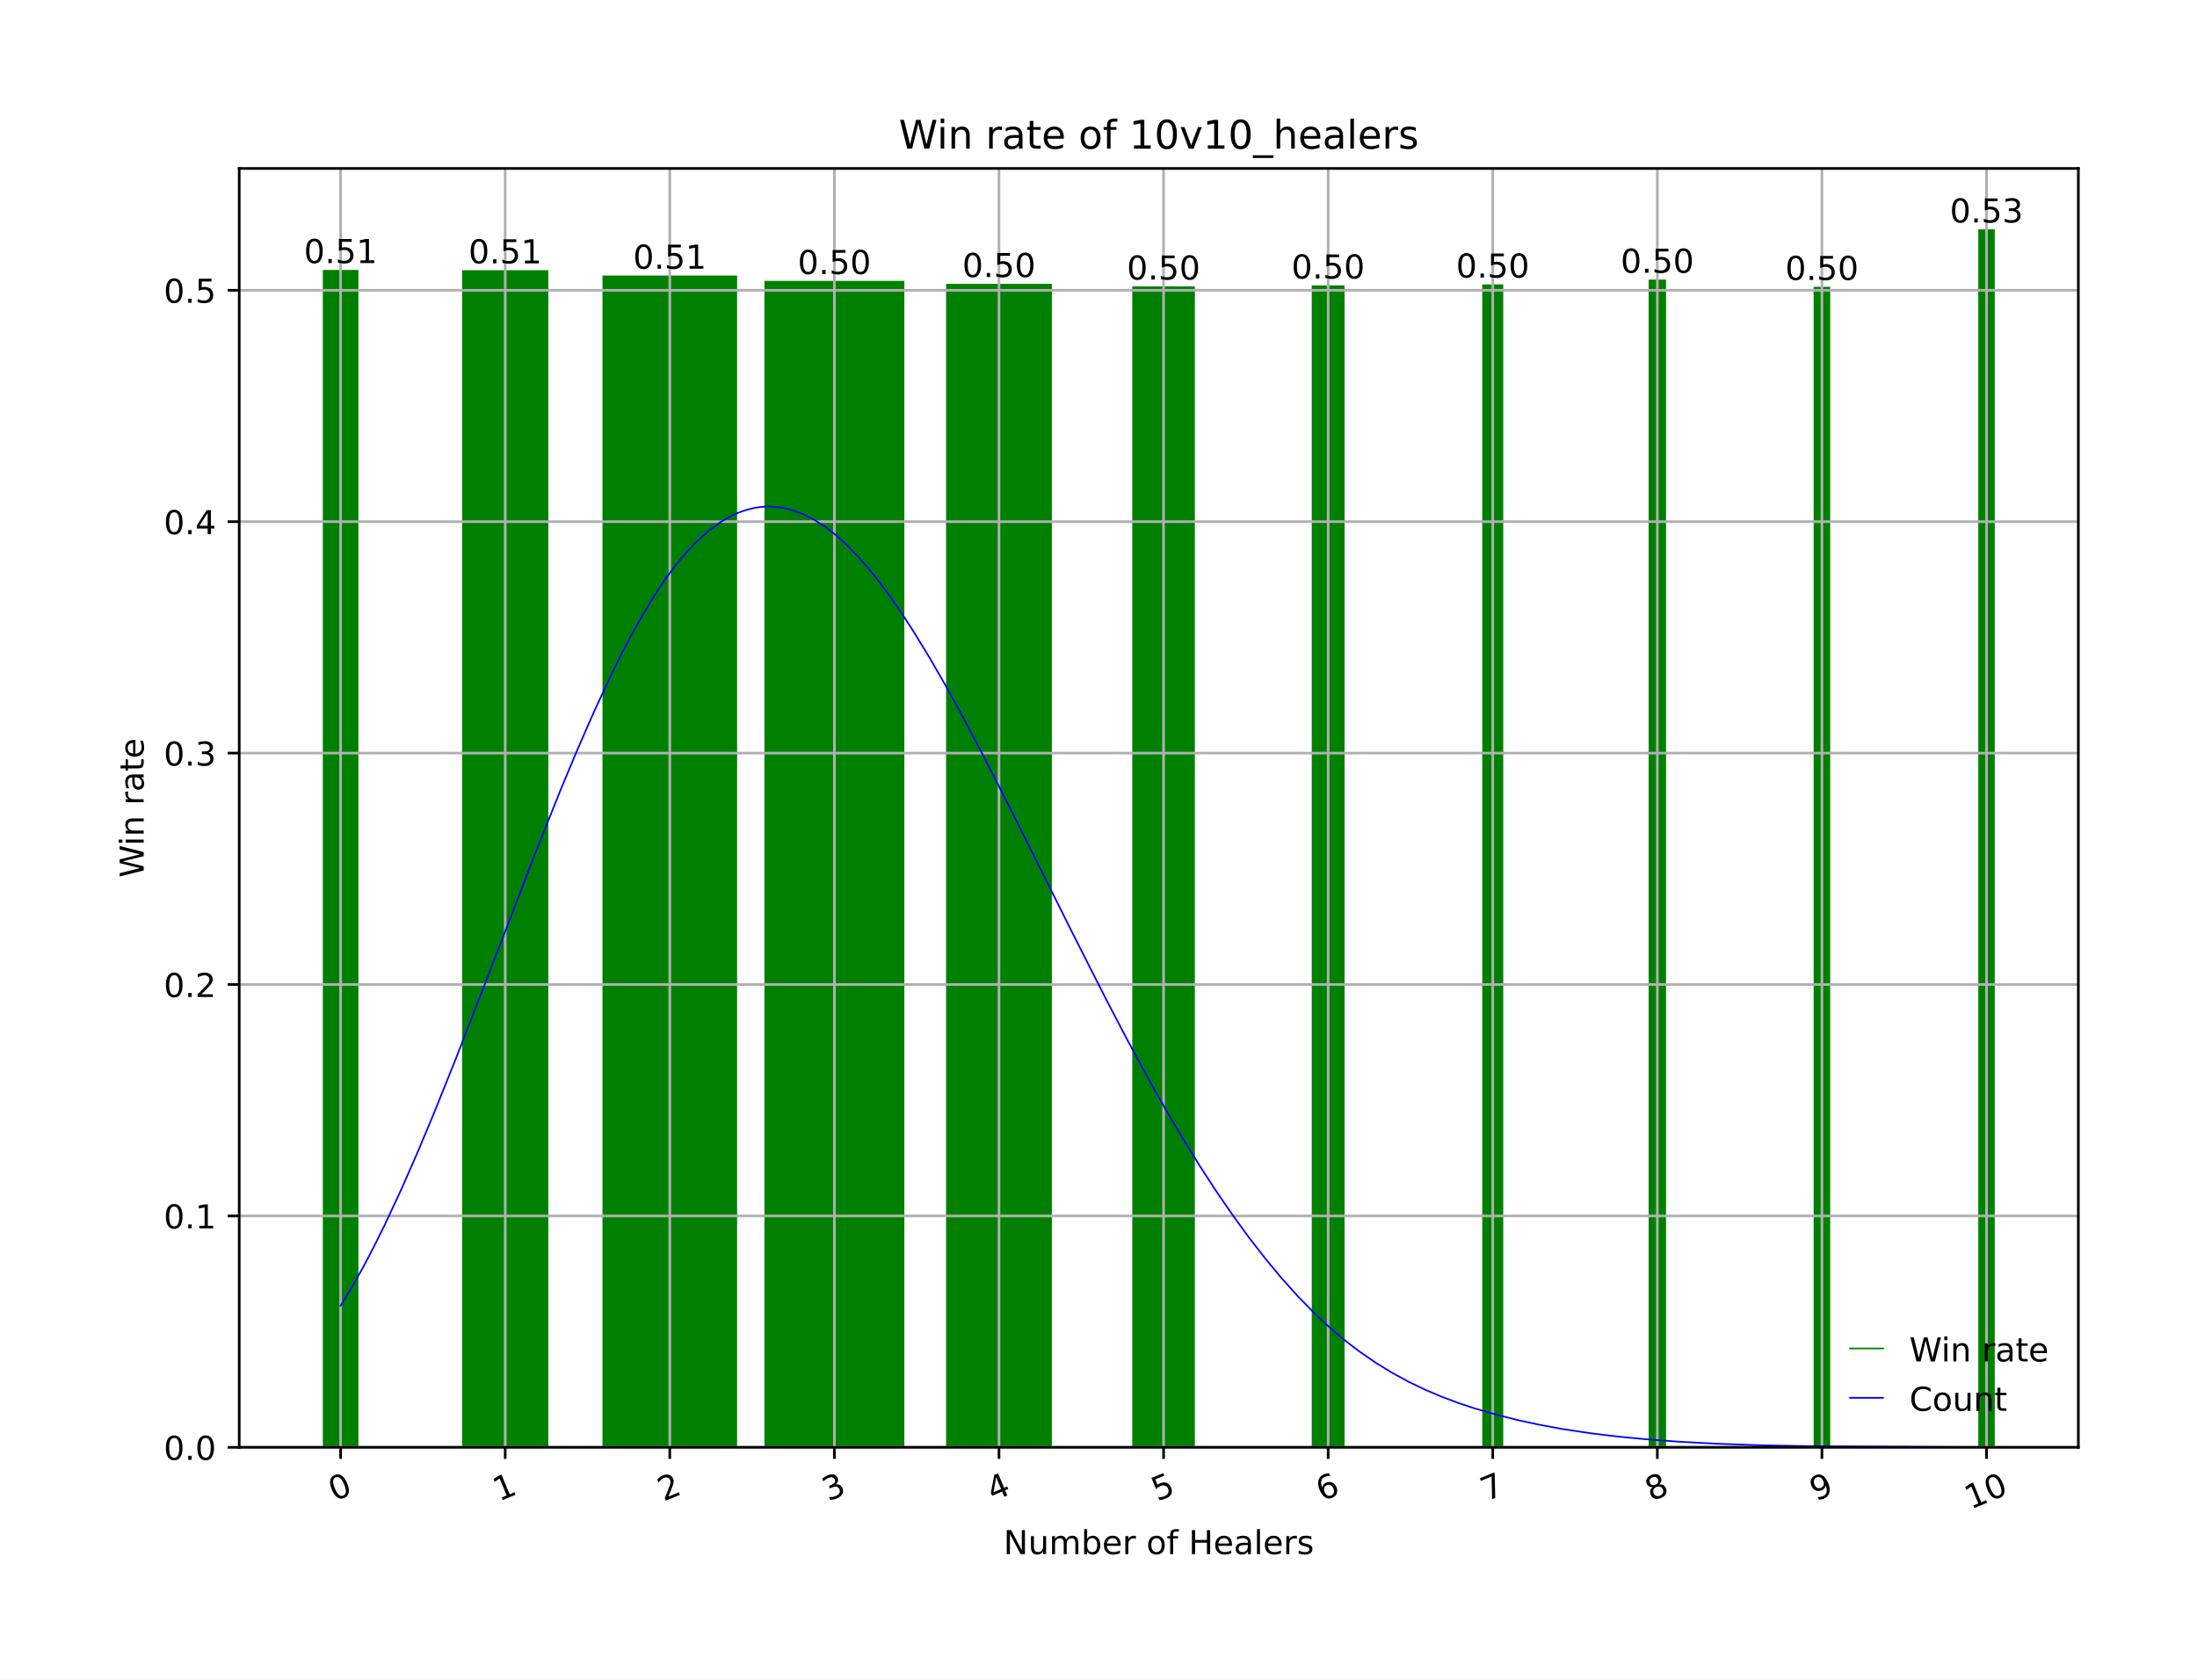
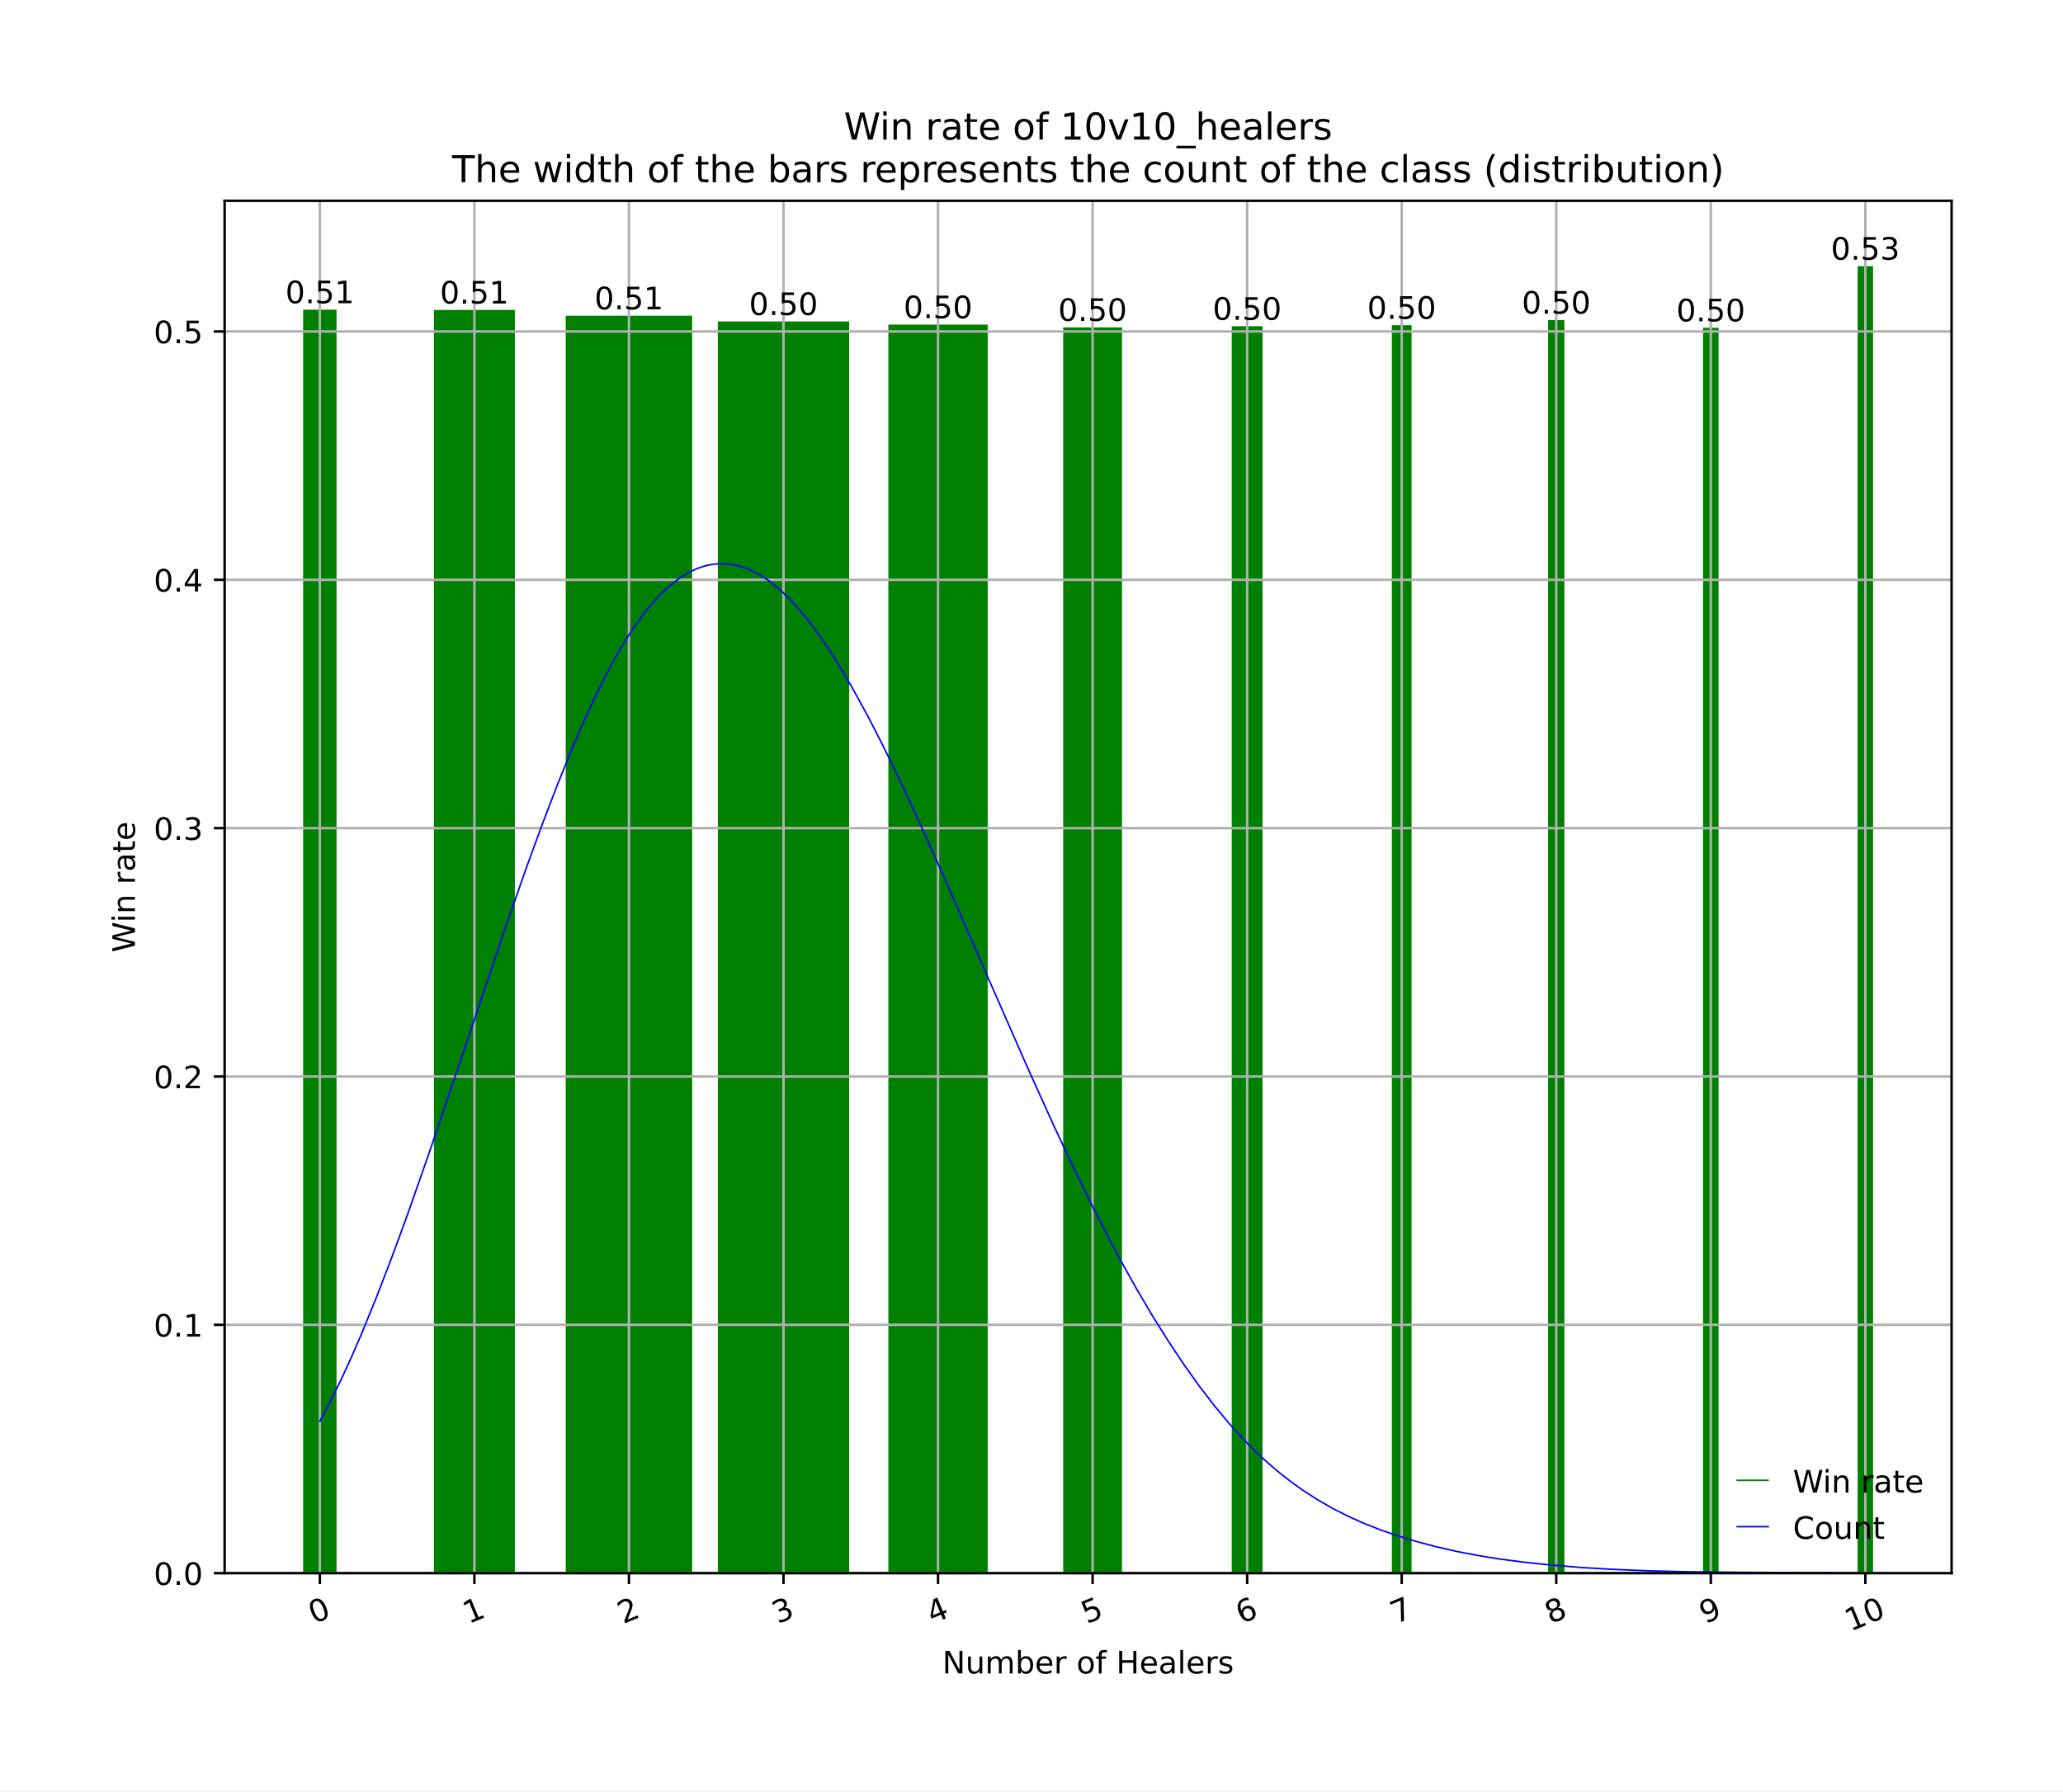
- <svg xmlns="http://www.w3.org/2000/svg" xmlns:xlink="http://www.w3.org/1999/xlink" width="666.581pt" height="509.687pt" viewBox="0 0 666.581 509.687" version="1.1">
+ <svg xmlns="http://www.w3.org/2000/svg" xmlns:xlink="http://www.w3.org/1999/xlink" width="666.581pt" height="578.898pt" viewBox="0 0 666.581 578.898" version="1.1">
  <defs>
    <style type="text/css">*{stroke-linejoin: round; stroke-linecap: butt}</style>
  </defs>
  <g id="figure_1">
    <g id="patch_1">
-       <path d="M 0 509.687  L 666.581 509.687  L 666.581 0  L 0 0  z " style="fill: #ffffff" />
+       <path d="M 0 578.898  L 666.581 578.898  L 666.581 0  L 0 0  z " style="fill: #ffffff" />
    </g>
    <g id="axes_1">
      <g id="patch_2">
-         <path d="M 72.581 439.198  L 630.581 439.198  L 630.581 51.118  L 72.581 51.118  z " style="fill: #ffffff" />
+         <path d="M 72.581 508.409  L 630.581 508.409  L 630.581 64.889  L 72.581 64.889  z " style="fill: #ffffff" />
      </g>
      <g id="patch_3">
-         <path d="M 97.945 439.198  L 108.743 439.198  L 108.743 81.908  L 97.945 81.908  z " clip-path="url(#p548b469146)" style="fill: #008000" />
+         <path d="M 97.945 508.409  L 108.743 508.409  L 108.743 100.078  L 97.945 100.078  z " clip-path="url(#p774990e843)" style="fill: #008000" />
      </g>
      <g id="patch_4">
-         <path d="M 140.2 439.198  L 166.363 439.198  L 166.363 81.99  L 140.2 81.99  z " clip-path="url(#p548b469146)" style="fill: #008000" />
+         <path d="M 140.2 508.409  L 166.363 508.409  L 166.363 100.172  L 140.2 100.172  z " clip-path="url(#p774990e843)" style="fill: #008000" />
      </g>
      <g id="patch_5">
-         <path d="M 182.797 439.198  L 223.642 439.198  L 223.642 83.621  L 182.797 83.621  z " clip-path="url(#p548b469146)" style="fill: #008000" />
+         <path d="M 182.797 508.409  L 223.642 508.409  L 223.642 102.036  L 182.797 102.036  z " clip-path="url(#p774990e843)" style="fill: #008000" />
      </g>
      <g id="patch_6">
-         <path d="M 231.934 439.198  L 274.381 439.198  L 274.381 85.236  L 231.934 85.236  z " clip-path="url(#p548b469146)" style="fill: #008000" />
+         <path d="M 231.934 508.409  L 274.381 508.409  L 274.381 103.881  L 231.934 103.881  z " clip-path="url(#p774990e843)" style="fill: #008000" />
      </g>
      <g id="patch_7">
-         <path d="M 287.044 439.198  L 319.145 439.198  L 319.145 86.144  L 287.044 86.144  z " clip-path="url(#p548b469146)" style="fill: #008000" />
+         <path d="M 287.044 508.409  L 319.145 508.409  L 319.145 104.918  L 287.044 104.918  z " clip-path="url(#p774990e843)" style="fill: #008000" />
      </g>
      <g id="patch_8">
-         <path d="M 343.535 439.198  L 362.53 439.198  L 362.53 86.911  L 343.535 86.911  z " clip-path="url(#p548b469146)" style="fill: #008000" />
+         <path d="M 343.535 508.409  L 362.53 508.409  L 362.53 105.796  L 343.535 105.796  z " clip-path="url(#p774990e843)" style="fill: #008000" />
      </g>
      <g id="patch_9">
-         <path d="M 397.99 439.198  L 407.951 439.198  L 407.951 86.594  L 397.99 86.594  z " clip-path="url(#p548b469146)" style="fill: #008000" />
+         <path d="M 397.99 508.409  L 407.951 508.409  L 407.951 105.433  L 397.99 105.433  z " clip-path="url(#p774990e843)" style="fill: #008000" />
      </g>
      <g id="patch_10">
-         <path d="M 449.723 439.198  L 456.092 439.198  L 456.092 86.305  L 449.723 86.305  z " clip-path="url(#p548b469146)" style="fill: #008000" />
+         <path d="M 449.723 508.409  L 456.092 508.409  L 456.092 105.103  L 449.723 105.103  z " clip-path="url(#p774990e843)" style="fill: #008000" />
      </g>
      <g id="patch_11">
-         <path d="M 500.204 439.198  L 505.487 439.198  L 505.487 84.847  L 500.204 84.847  z " clip-path="url(#p548b469146)" style="fill: #008000" />
+         <path d="M 500.204 508.409  L 505.487 508.409  L 505.487 103.437  L 500.204 103.437  z " clip-path="url(#p774990e843)" style="fill: #008000" />
      </g>
      <g id="patch_12">
-         <path d="M 550.267 439.198  L 555.299 439.198  L 555.299 87.03  L 550.267 87.03  z " clip-path="url(#p548b469146)" style="fill: #008000" />
+         <path d="M 550.267 508.409  L 555.299 508.409  L 555.299 105.931  L 550.267 105.931  z " clip-path="url(#p774990e843)" style="fill: #008000" />
      </g>
      <g id="patch_13">
-         <path d="M 600.224 439.198  L 605.218 439.198  L 605.218 69.598  L 600.224 69.598  z " clip-path="url(#p548b469146)" style="fill: #008000" />
+         <path d="M 600.224 508.409  L 605.218 508.409  L 605.218 86.009  L 600.224 86.009  z " clip-path="url(#p774990e843)" style="fill: #008000" />
      </g>
      <g id="matplotlib.axis_1">
        <g id="xtick_1">
          <g id="line2d_1">
-             <path d="M 103.344 439.198  L 103.344 51.118  " clip-path="url(#p548b469146)" style="fill: none; stroke: #b0b0b0; stroke-width: 0.8; stroke-linecap: square" />
+             <path d="M 103.344 508.409  L 103.344 64.889  " clip-path="url(#p774990e843)" style="fill: none; stroke: #b0b0b0; stroke-width: 0.8; stroke-linecap: square" />
          </g>
          <g id="line2d_2">
            <defs>
-               <path id="mf26ed540ab" d="M 0 0  L 0 3.5  " style="stroke: #000000; stroke-width: 0.8" />
+               <path id="mef9e636952" d="M 0 0  L 0 3.5  " style="stroke: #000000; stroke-width: 0.8" />
            </defs>
            <g>
-               <use xlink:href="#mf26ed540ab" x="103.344" y="439.198" style="stroke: #000000; stroke-width: 0.8" />
+               <use xlink:href="#mef9e636952" x="103.344" y="508.409" style="stroke: #000000; stroke-width: 0.8" />
            </g>
          </g>
          <g id="text_1">
-             <text style="font: 10px 'DejaVu Sans', 'Bitstream Vera Sans', 'Computer Modern Sans Serif', 'Lucida Grande', 'Verdana', 'Geneva', 'Lucid', 'Arial', 'Helvetica', 'Avant Garde', sans-serif" transform="translate(101.461 455.653) rotate(-22.5)">0</text>
+             <text style="font: 10px 'DejaVu Sans', 'Bitstream Vera Sans', 'Computer Modern Sans Serif', 'Lucida Grande', 'Verdana', 'Geneva', 'Lucid', 'Arial', 'Helvetica', 'Avant Garde', sans-serif" transform="translate(101.461 524.8641) rotate(-22.5)">0</text>
          </g>
        </g>
        <g id="xtick_2">
          <g id="line2d_3">
-             <path d="M 153.282 439.198  L 153.282 51.118  " clip-path="url(#p548b469146)" style="fill: none; stroke: #b0b0b0; stroke-width: 0.8; stroke-linecap: square" />
+             <path d="M 153.282 508.409  L 153.282 64.889  " clip-path="url(#p774990e843)" style="fill: none; stroke: #b0b0b0; stroke-width: 0.8; stroke-linecap: square" />
          </g>
          <g id="line2d_4">
            <g>
-               <use xlink:href="#mf26ed540ab" x="153.282" y="439.198" style="stroke: #000000; stroke-width: 0.8" />
+               <use xlink:href="#mef9e636952" x="153.282" y="508.409" style="stroke: #000000; stroke-width: 0.8" />
            </g>
          </g>
          <g id="text_2">
-             <text style="font: 10px 'DejaVu Sans', 'Bitstream Vera Sans', 'Computer Modern Sans Serif', 'Lucida Grande', 'Verdana', 'Geneva', 'Lucid', 'Arial', 'Helvetica', 'Avant Garde', sans-serif" transform="translate(151.3987 455.653) rotate(-22.5)">1</text>
+             <text style="font: 10px 'DejaVu Sans', 'Bitstream Vera Sans', 'Computer Modern Sans Serif', 'Lucida Grande', 'Verdana', 'Geneva', 'Lucid', 'Arial', 'Helvetica', 'Avant Garde', sans-serif" transform="translate(151.3987 524.8641) rotate(-22.5)">1</text>
          </g>
        </g>
        <g id="xtick_3">
          <g id="line2d_5">
-             <path d="M 203.219 439.198  L 203.219 51.118  " clip-path="url(#p548b469146)" style="fill: none; stroke: #b0b0b0; stroke-width: 0.8; stroke-linecap: square" />
+             <path d="M 203.219 508.409  L 203.219 64.889  " clip-path="url(#p774990e843)" style="fill: none; stroke: #b0b0b0; stroke-width: 0.8; stroke-linecap: square" />
          </g>
          <g id="line2d_6">
            <g>
-               <use xlink:href="#mf26ed540ab" x="203.219" y="439.198" style="stroke: #000000; stroke-width: 0.8" />
+               <use xlink:href="#mef9e636952" x="203.219" y="508.409" style="stroke: #000000; stroke-width: 0.8" />
            </g>
          </g>
          <g id="text_3">
-             <text style="font: 10px 'DejaVu Sans', 'Bitstream Vera Sans', 'Computer Modern Sans Serif', 'Lucida Grande', 'Verdana', 'Geneva', 'Lucid', 'Arial', 'Helvetica', 'Avant Garde', sans-serif" transform="translate(201.3363 455.653) rotate(-22.5)">2</text>
+             <text style="font: 10px 'DejaVu Sans', 'Bitstream Vera Sans', 'Computer Modern Sans Serif', 'Lucida Grande', 'Verdana', 'Geneva', 'Lucid', 'Arial', 'Helvetica', 'Avant Garde', sans-serif" transform="translate(201.3363 524.8641) rotate(-22.5)">2</text>
          </g>
        </g>
        <g id="xtick_4">
          <g id="line2d_7">
-             <path d="M 253.157 439.198  L 253.157 51.118  " clip-path="url(#p548b469146)" style="fill: none; stroke: #b0b0b0; stroke-width: 0.8; stroke-linecap: square" />
+             <path d="M 253.157 508.409  L 253.157 64.889  " clip-path="url(#p774990e843)" style="fill: none; stroke: #b0b0b0; stroke-width: 0.8; stroke-linecap: square" />
          </g>
          <g id="line2d_8">
            <g>
-               <use xlink:href="#mf26ed540ab" x="253.157" y="439.198" style="stroke: #000000; stroke-width: 0.8" />
+               <use xlink:href="#mef9e636952" x="253.157" y="508.409" style="stroke: #000000; stroke-width: 0.8" />
            </g>
          </g>
          <g id="text_4">
-             <text style="font: 10px 'DejaVu Sans', 'Bitstream Vera Sans', 'Computer Modern Sans Serif', 'Lucida Grande', 'Verdana', 'Geneva', 'Lucid', 'Arial', 'Helvetica', 'Avant Garde', sans-serif" transform="translate(251.274 455.653) rotate(-22.5)">3</text>
+             <text style="font: 10px 'DejaVu Sans', 'Bitstream Vera Sans', 'Computer Modern Sans Serif', 'Lucida Grande', 'Verdana', 'Geneva', 'Lucid', 'Arial', 'Helvetica', 'Avant Garde', sans-serif" transform="translate(251.274 524.8641) rotate(-22.5)">3</text>
          </g>
        </g>
        <g id="xtick_5">
          <g id="line2d_9">
-             <path d="M 303.095 439.198  L 303.095 51.118  " clip-path="url(#p548b469146)" style="fill: none; stroke: #b0b0b0; stroke-width: 0.8; stroke-linecap: square" />
+             <path d="M 303.095 508.409  L 303.095 64.889  " clip-path="url(#p774990e843)" style="fill: none; stroke: #b0b0b0; stroke-width: 0.8; stroke-linecap: square" />
          </g>
          <g id="line2d_10">
            <g>
-               <use xlink:href="#mf26ed540ab" x="303.095" y="439.198" style="stroke: #000000; stroke-width: 0.8" />
+               <use xlink:href="#mef9e636952" x="303.095" y="508.409" style="stroke: #000000; stroke-width: 0.8" />
            </g>
          </g>
          <g id="text_5">
-             <text style="font: 10px 'DejaVu Sans', 'Bitstream Vera Sans', 'Computer Modern Sans Serif', 'Lucida Grande', 'Verdana', 'Geneva', 'Lucid', 'Arial', 'Helvetica', 'Avant Garde', sans-serif" transform="translate(301.2116 455.653) rotate(-22.5)">4</text>
+             <text style="font: 10px 'DejaVu Sans', 'Bitstream Vera Sans', 'Computer Modern Sans Serif', 'Lucida Grande', 'Verdana', 'Geneva', 'Lucid', 'Arial', 'Helvetica', 'Avant Garde', sans-serif" transform="translate(301.2116 524.8641) rotate(-22.5)">4</text>
          </g>
        </g>
        <g id="xtick_6">
          <g id="line2d_11">
-             <path d="M 353.032 439.198  L 353.032 51.118  " clip-path="url(#p548b469146)" style="fill: none; stroke: #b0b0b0; stroke-width: 0.8; stroke-linecap: square" />
+             <path d="M 353.032 508.409  L 353.032 64.889  " clip-path="url(#p774990e843)" style="fill: none; stroke: #b0b0b0; stroke-width: 0.8; stroke-linecap: square" />
          </g>
          <g id="line2d_12">
            <g>
-               <use xlink:href="#mf26ed540ab" x="353.032" y="439.198" style="stroke: #000000; stroke-width: 0.8" />
+               <use xlink:href="#mef9e636952" x="353.032" y="508.409" style="stroke: #000000; stroke-width: 0.8" />
            </g>
          </g>
          <g id="text_6">
-             <text style="font: 10px 'DejaVu Sans', 'Bitstream Vera Sans', 'Computer Modern Sans Serif', 'Lucida Grande', 'Verdana', 'Geneva', 'Lucid', 'Arial', 'Helvetica', 'Avant Garde', sans-serif" transform="translate(351.1493 455.653) rotate(-22.5)">5</text>
+             <text style="font: 10px 'DejaVu Sans', 'Bitstream Vera Sans', 'Computer Modern Sans Serif', 'Lucida Grande', 'Verdana', 'Geneva', 'Lucid', 'Arial', 'Helvetica', 'Avant Garde', sans-serif" transform="translate(351.1493 524.8641) rotate(-22.5)">5</text>
          </g>
        </g>
        <g id="xtick_7">
          <g id="line2d_13">
-             <path d="M 402.97 439.198  L 402.97 51.118  " clip-path="url(#p548b469146)" style="fill: none; stroke: #b0b0b0; stroke-width: 0.8; stroke-linecap: square" />
+             <path d="M 402.97 508.409  L 402.97 64.889  " clip-path="url(#p774990e843)" style="fill: none; stroke: #b0b0b0; stroke-width: 0.8; stroke-linecap: square" />
          </g>
          <g id="line2d_14">
            <g>
-               <use xlink:href="#mf26ed540ab" x="402.97" y="439.198" style="stroke: #000000; stroke-width: 0.8" />
+               <use xlink:href="#mef9e636952" x="402.97" y="508.409" style="stroke: #000000; stroke-width: 0.8" />
            </g>
          </g>
          <g id="text_7">
-             <text style="font: 10px 'DejaVu Sans', 'Bitstream Vera Sans', 'Computer Modern Sans Serif', 'Lucida Grande', 'Verdana', 'Geneva', 'Lucid', 'Arial', 'Helvetica', 'Avant Garde', sans-serif" transform="translate(401.087 455.653) rotate(-22.5)">6</text>
+             <text style="font: 10px 'DejaVu Sans', 'Bitstream Vera Sans', 'Computer Modern Sans Serif', 'Lucida Grande', 'Verdana', 'Geneva', 'Lucid', 'Arial', 'Helvetica', 'Avant Garde', sans-serif" transform="translate(401.087 524.8641) rotate(-22.5)">6</text>
          </g>
        </g>
        <g id="xtick_8">
          <g id="line2d_15">
-             <path d="M 452.908 439.198  L 452.908 51.118  " clip-path="url(#p548b469146)" style="fill: none; stroke: #b0b0b0; stroke-width: 0.8; stroke-linecap: square" />
+             <path d="M 452.908 508.409  L 452.908 64.889  " clip-path="url(#p774990e843)" style="fill: none; stroke: #b0b0b0; stroke-width: 0.8; stroke-linecap: square" />
          </g>
          <g id="line2d_16">
            <g>
-               <use xlink:href="#mf26ed540ab" x="452.908" y="439.198" style="stroke: #000000; stroke-width: 0.8" />
+               <use xlink:href="#mef9e636952" x="452.908" y="508.409" style="stroke: #000000; stroke-width: 0.8" />
            </g>
          </g>
          <g id="text_8">
-             <text style="font: 10px 'DejaVu Sans', 'Bitstream Vera Sans', 'Computer Modern Sans Serif', 'Lucida Grande', 'Verdana', 'Geneva', 'Lucid', 'Arial', 'Helvetica', 'Avant Garde', sans-serif" transform="translate(451.0246 455.653) rotate(-22.5)">7</text>
+             <text style="font: 10px 'DejaVu Sans', 'Bitstream Vera Sans', 'Computer Modern Sans Serif', 'Lucida Grande', 'Verdana', 'Geneva', 'Lucid', 'Arial', 'Helvetica', 'Avant Garde', sans-serif" transform="translate(451.0246 524.8641) rotate(-22.5)">7</text>
          </g>
        </g>
        <g id="xtick_9">
          <g id="line2d_17">
-             <path d="M 502.845 439.198  L 502.845 51.118  " clip-path="url(#p548b469146)" style="fill: none; stroke: #b0b0b0; stroke-width: 0.8; stroke-linecap: square" />
+             <path d="M 502.845 508.409  L 502.845 64.889  " clip-path="url(#p774990e843)" style="fill: none; stroke: #b0b0b0; stroke-width: 0.8; stroke-linecap: square" />
          </g>
          <g id="line2d_18">
            <g>
-               <use xlink:href="#mf26ed540ab" x="502.845" y="439.198" style="stroke: #000000; stroke-width: 0.8" />
+               <use xlink:href="#mef9e636952" x="502.845" y="508.409" style="stroke: #000000; stroke-width: 0.8" />
            </g>
          </g>
          <g id="text_9">
-             <text style="font: 10px 'DejaVu Sans', 'Bitstream Vera Sans', 'Computer Modern Sans Serif', 'Lucida Grande', 'Verdana', 'Geneva', 'Lucid', 'Arial', 'Helvetica', 'Avant Garde', sans-serif" transform="translate(500.9623 455.653) rotate(-22.5)">8</text>
+             <text style="font: 10px 'DejaVu Sans', 'Bitstream Vera Sans', 'Computer Modern Sans Serif', 'Lucida Grande', 'Verdana', 'Geneva', 'Lucid', 'Arial', 'Helvetica', 'Avant Garde', sans-serif" transform="translate(500.9623 524.8641) rotate(-22.5)">8</text>
          </g>
        </g>
        <g id="xtick_10">
          <g id="line2d_19">
-             <path d="M 552.783 439.198  L 552.783 51.118  " clip-path="url(#p548b469146)" style="fill: none; stroke: #b0b0b0; stroke-width: 0.8; stroke-linecap: square" />
+             <path d="M 552.783 508.409  L 552.783 64.889  " clip-path="url(#p774990e843)" style="fill: none; stroke: #b0b0b0; stroke-width: 0.8; stroke-linecap: square" />
          </g>
          <g id="line2d_20">
            <g>
-               <use xlink:href="#mf26ed540ab" x="552.783" y="439.198" style="stroke: #000000; stroke-width: 0.8" />
+               <use xlink:href="#mef9e636952" x="552.783" y="508.409" style="stroke: #000000; stroke-width: 0.8" />
            </g>
          </g>
          <g id="text_10">
-             <text style="font: 10px 'DejaVu Sans', 'Bitstream Vera Sans', 'Computer Modern Sans Serif', 'Lucida Grande', 'Verdana', 'Geneva', 'Lucid', 'Arial', 'Helvetica', 'Avant Garde', sans-serif" transform="translate(550.8999 455.653) rotate(-22.5)">9</text>
+             <text style="font: 10px 'DejaVu Sans', 'Bitstream Vera Sans', 'Computer Modern Sans Serif', 'Lucida Grande', 'Verdana', 'Geneva', 'Lucid', 'Arial', 'Helvetica', 'Avant Garde', sans-serif" transform="translate(550.8999 524.8641) rotate(-22.5)">9</text>
          </g>
        </g>
        <g id="xtick_11">
          <g id="line2d_21">
-             <path d="M 602.721 439.198  L 602.721 51.118  " clip-path="url(#p548b469146)" style="fill: none; stroke: #b0b0b0; stroke-width: 0.8; stroke-linecap: square" />
+             <path d="M 602.721 508.409  L 602.721 64.889  " clip-path="url(#p774990e843)" style="fill: none; stroke: #b0b0b0; stroke-width: 0.8; stroke-linecap: square" />
          </g>
          <g id="line2d_22">
            <g>
-               <use xlink:href="#mf26ed540ab" x="602.721" y="439.198" style="stroke: #000000; stroke-width: 0.8" />
+               <use xlink:href="#mef9e636952" x="602.721" y="508.409" style="stroke: #000000; stroke-width: 0.8" />
            </g>
          </g>
          <g id="text_11">
-             <text style="font: 10px 'DejaVu Sans', 'Bitstream Vera Sans', 'Computer Modern Sans Serif', 'Lucida Grande', 'Verdana', 'Geneva', 'Lucid', 'Arial', 'Helvetica', 'Avant Garde', sans-serif" transform="translate(597.8985 458.0878) rotate(-22.5)">10</text>
+             <text style="font: 10px 'DejaVu Sans', 'Bitstream Vera Sans', 'Computer Modern Sans Serif', 'Lucida Grande', 'Verdana', 'Geneva', 'Lucid', 'Arial', 'Helvetica', 'Avant Garde', sans-serif" transform="translate(597.8985 527.2989) rotate(-22.5)">10</text>
          </g>
        </g>
        <g id="text_12">
-           <text style="font: 10px 'DejaVu Sans', 'Bitstream Vera Sans', 'Computer Modern Sans Serif', 'Lucida Grande', 'Verdana', 'Geneva', 'Lucid', 'Arial', 'Helvetica', 'Avant Garde', sans-serif; text-anchor: middle" x="351.581" y="471.608" transform="rotate(-0 351.5813 471.6076)">Number of Healers</text>
+           <text style="font: 10px 'DejaVu Sans', 'Bitstream Vera Sans', 'Computer Modern Sans Serif', 'Lucida Grande', 'Verdana', 'Geneva', 'Lucid', 'Arial', 'Helvetica', 'Avant Garde', sans-serif; text-anchor: middle" x="351.581" y="540.819" transform="rotate(-0 351.5813 540.8188)">Number of Healers</text>
        </g>
      </g>
      <g id="matplotlib.axis_2">
        <g id="ytick_1">
          <g id="line2d_23">
-             <path d="M 72.581 439.198  L 630.581 439.198  " clip-path="url(#p548b469146)" style="fill: none; stroke: #b0b0b0; stroke-width: 0.8; stroke-linecap: square" />
+             <path d="M 72.581 508.409  L 630.581 508.409  " clip-path="url(#p774990e843)" style="fill: none; stroke: #b0b0b0; stroke-width: 0.8; stroke-linecap: square" />
          </g>
          <g id="line2d_24">
            <defs>
-               <path id="ma5e3faf014" d="M 0 0  L -3.5 0  " style="stroke: #000000; stroke-width: 0.8" />
+               <path id="m78a4c74400" d="M 0 0  L -3.5 0  " style="stroke: #000000; stroke-width: 0.8" />
            </defs>
            <g>
-               <use xlink:href="#ma5e3faf014" x="72.581" y="439.198" style="stroke: #000000; stroke-width: 0.8" />
+               <use xlink:href="#m78a4c74400" x="72.581" y="508.409" style="stroke: #000000; stroke-width: 0.8" />
            </g>
          </g>
          <g id="text_13">
-             <text style="font: 10px 'DejaVu Sans', 'Bitstream Vera Sans', 'Computer Modern Sans Serif', 'Lucida Grande', 'Verdana', 'Geneva', 'Lucid', 'Arial', 'Helvetica', 'Avant Garde', sans-serif; text-anchor: end" x="65.581" y="442.997" transform="rotate(-0 65.58125 442.9973)">0.0</text>
+             <text style="font: 10px 'DejaVu Sans', 'Bitstream Vera Sans', 'Computer Modern Sans Serif', 'Lucida Grande', 'Verdana', 'Geneva', 'Lucid', 'Arial', 'Helvetica', 'Avant Garde', sans-serif; text-anchor: end" x="65.581" y="512.208" transform="rotate(-0 65.58125 512.2085)">0.0</text>
          </g>
        </g>
        <g id="ytick_2">
          <g id="line2d_25">
-             <path d="M 72.581 368.974  L 630.581 368.974  " clip-path="url(#p548b469146)" style="fill: none; stroke: #b0b0b0; stroke-width: 0.8; stroke-linecap: square" />
+             <path d="M 72.581 428.153  L 630.581 428.153  " clip-path="url(#p774990e843)" style="fill: none; stroke: #b0b0b0; stroke-width: 0.8; stroke-linecap: square" />
          </g>
          <g id="line2d_26">
            <g>
-               <use xlink:href="#ma5e3faf014" x="72.581" y="368.974" style="stroke: #000000; stroke-width: 0.8" />
+               <use xlink:href="#m78a4c74400" x="72.581" y="428.153" style="stroke: #000000; stroke-width: 0.8" />
            </g>
          </g>
          <g id="text_14">
-             <text style="font: 10px 'DejaVu Sans', 'Bitstream Vera Sans', 'Computer Modern Sans Serif', 'Lucida Grande', 'Verdana', 'Geneva', 'Lucid', 'Arial', 'Helvetica', 'Avant Garde', sans-serif; text-anchor: end" x="65.581" y="372.773" transform="rotate(-0 65.58125 372.7733)">0.1</text>
+             <text style="font: 10px 'DejaVu Sans', 'Bitstream Vera Sans', 'Computer Modern Sans Serif', 'Lucida Grande', 'Verdana', 'Geneva', 'Lucid', 'Arial', 'Helvetica', 'Avant Garde', sans-serif; text-anchor: end" x="65.581" y="431.952" transform="rotate(-0 65.58125 431.9525)">0.1</text>
          </g>
        </g>
        <g id="ytick_3">
          <g id="line2d_27">
-             <path d="M 72.581 298.75  L 630.581 298.75  " clip-path="url(#p548b469146)" style="fill: none; stroke: #b0b0b0; stroke-width: 0.8; stroke-linecap: square" />
+             <path d="M 72.581 347.897  L 630.581 347.897  " clip-path="url(#p774990e843)" style="fill: none; stroke: #b0b0b0; stroke-width: 0.8; stroke-linecap: square" />
          </g>
          <g id="line2d_28">
            <g>
-               <use xlink:href="#ma5e3faf014" x="72.581" y="298.75" style="stroke: #000000; stroke-width: 0.8" />
+               <use xlink:href="#m78a4c74400" x="72.581" y="347.897" style="stroke: #000000; stroke-width: 0.8" />
            </g>
          </g>
          <g id="text_15">
-             <text style="font: 10px 'DejaVu Sans', 'Bitstream Vera Sans', 'Computer Modern Sans Serif', 'Lucida Grande', 'Verdana', 'Geneva', 'Lucid', 'Arial', 'Helvetica', 'Avant Garde', sans-serif; text-anchor: end" x="65.581" y="302.549" transform="rotate(-0 65.58125 302.5493)">0.2</text>
+             <text style="font: 10px 'DejaVu Sans', 'Bitstream Vera Sans', 'Computer Modern Sans Serif', 'Lucida Grande', 'Verdana', 'Geneva', 'Lucid', 'Arial', 'Helvetica', 'Avant Garde', sans-serif; text-anchor: end" x="65.581" y="351.696" transform="rotate(-0 65.58125 351.6965)">0.2</text>
          </g>
        </g>
        <g id="ytick_4">
          <g id="line2d_29">
-             <path d="M 72.581 228.526  L 630.581 228.526  " clip-path="url(#p548b469146)" style="fill: none; stroke: #b0b0b0; stroke-width: 0.8; stroke-linecap: square" />
+             <path d="M 72.581 267.641  L 630.581 267.641  " clip-path="url(#p774990e843)" style="fill: none; stroke: #b0b0b0; stroke-width: 0.8; stroke-linecap: square" />
          </g>
          <g id="line2d_30">
            <g>
-               <use xlink:href="#ma5e3faf014" x="72.581" y="228.526" style="stroke: #000000; stroke-width: 0.8" />
+               <use xlink:href="#m78a4c74400" x="72.581" y="267.641" style="stroke: #000000; stroke-width: 0.8" />
            </g>
          </g>
          <g id="text_16">
-             <text style="font: 10px 'DejaVu Sans', 'Bitstream Vera Sans', 'Computer Modern Sans Serif', 'Lucida Grande', 'Verdana', 'Geneva', 'Lucid', 'Arial', 'Helvetica', 'Avant Garde', sans-serif; text-anchor: end" x="65.581" y="232.325" transform="rotate(-0 65.58125 232.3253)">0.3</text>
+             <text style="font: 10px 'DejaVu Sans', 'Bitstream Vera Sans', 'Computer Modern Sans Serif', 'Lucida Grande', 'Verdana', 'Geneva', 'Lucid', 'Arial', 'Helvetica', 'Avant Garde', sans-serif; text-anchor: end" x="65.581" y="271.44" transform="rotate(-0 65.58125 271.4405)">0.3</text>
          </g>
        </g>
        <g id="ytick_5">
          <g id="line2d_31">
-             <path d="M 72.581 158.302  L 630.581 158.302  " clip-path="url(#p548b469146)" style="fill: none; stroke: #b0b0b0; stroke-width: 0.8; stroke-linecap: square" />
+             <path d="M 72.581 187.385  L 630.581 187.385  " clip-path="url(#p774990e843)" style="fill: none; stroke: #b0b0b0; stroke-width: 0.8; stroke-linecap: square" />
          </g>
          <g id="line2d_32">
            <g>
-               <use xlink:href="#ma5e3faf014" x="72.581" y="158.302" style="stroke: #000000; stroke-width: 0.8" />
+               <use xlink:href="#m78a4c74400" x="72.581" y="187.385" style="stroke: #000000; stroke-width: 0.8" />
            </g>
          </g>
          <g id="text_17">
-             <text style="font: 10px 'DejaVu Sans', 'Bitstream Vera Sans', 'Computer Modern Sans Serif', 'Lucida Grande', 'Verdana', 'Geneva', 'Lucid', 'Arial', 'Helvetica', 'Avant Garde', sans-serif; text-anchor: end" x="65.581" y="162.101" transform="rotate(-0 65.58125 162.1013)">0.4</text>
+             <text style="font: 10px 'DejaVu Sans', 'Bitstream Vera Sans', 'Computer Modern Sans Serif', 'Lucida Grande', 'Verdana', 'Geneva', 'Lucid', 'Arial', 'Helvetica', 'Avant Garde', sans-serif; text-anchor: end" x="65.581" y="191.184" transform="rotate(-0 65.58125 191.1845)">0.4</text>
          </g>
        </g>
        <g id="ytick_6">
          <g id="line2d_33">
-             <path d="M 72.581 88.078  L 630.581 88.078  " clip-path="url(#p548b469146)" style="fill: none; stroke: #b0b0b0; stroke-width: 0.8; stroke-linecap: square" />
+             <path d="M 72.581 107.129  L 630.581 107.129  " clip-path="url(#p774990e843)" style="fill: none; stroke: #b0b0b0; stroke-width: 0.8; stroke-linecap: square" />
          </g>
          <g id="line2d_34">
            <g>
-               <use xlink:href="#ma5e3faf014" x="72.581" y="88.078" style="stroke: #000000; stroke-width: 0.8" />
+               <use xlink:href="#m78a4c74400" x="72.581" y="107.129" style="stroke: #000000; stroke-width: 0.8" />
            </g>
          </g>
          <g id="text_18">
-             <text style="font: 10px 'DejaVu Sans', 'Bitstream Vera Sans', 'Computer Modern Sans Serif', 'Lucida Grande', 'Verdana', 'Geneva', 'Lucid', 'Arial', 'Helvetica', 'Avant Garde', sans-serif; text-anchor: end" x="65.581" y="91.877" transform="rotate(-0 65.58125 91.87734)">0.5</text>
+             <text style="font: 10px 'DejaVu Sans', 'Bitstream Vera Sans', 'Computer Modern Sans Serif', 'Lucida Grande', 'Verdana', 'Geneva', 'Lucid', 'Arial', 'Helvetica', 'Avant Garde', sans-serif; text-anchor: end" x="65.581" y="110.928" transform="rotate(-0 65.58125 110.9285)">0.5</text>
          </g>
        </g>
        <g id="text_19">
-           <text style="font: 10px 'DejaVu Sans', 'Bitstream Vera Sans', 'Computer Modern Sans Serif', 'Lucida Grande', 'Verdana', 'Geneva', 'Lucid', 'Arial', 'Helvetica', 'Avant Garde', sans-serif; text-anchor: middle" x="43.598" y="245.158" transform="rotate(-90 43.59844 245.1581)">Win rate</text>
+           <text style="font: 10px 'DejaVu Sans', 'Bitstream Vera Sans', 'Computer Modern Sans Serif', 'Lucida Grande', 'Verdana', 'Geneva', 'Lucid', 'Arial', 'Helvetica', 'Avant Garde', sans-serif; text-anchor: middle" x="43.598" y="286.649" transform="rotate(-90 43.59844 286.6492)">Win rate</text>
        </g>
      </g>
      <g id="line2d_35">
-         <path d="M 103.344 396.214  L 106.684 390.746  L 110.025 384.824  L 113.365 378.482  L 116.705 371.755  L 121.716 361.015  L 126.726 349.601  L 131.737 337.626  L 138.417 320.987  L 146.768 299.493  L 163.47 256.213  L 170.15 239.549  L 175.161 227.549  L 180.171 216.102  L 185.182 205.325  L 188.522 198.569  L 191.862 192.196  L 195.203 186.241  L 198.543 180.736  L 201.883 175.717  L 205.224 171.216  L 208.564 167.244  L 211.904 163.796  L 215.245 160.865  L 218.585 158.446  L 221.925 156.532  L 223.595 155.763  L 225.266 155.118  L 226.936 154.596  L 228.606 154.197  L 230.276 153.92  L 231.946 153.764  L 233.616 153.729  L 235.286 153.813  L 236.957 154.015  L 238.627 154.336  L 240.297 154.774  L 243.637 156  L 246.978 157.686  L 250.318 159.826  L 253.658 162.415  L 256.998 165.441  L 260.339 168.881  L 263.679 172.711  L 267.019 176.904  L 270.36 181.437  L 273.7 186.284  L 277.04 191.419  L 282.051 199.608  L 287.061 208.306  L 292.072 217.427  L 298.752 230.101  L 307.103 246.487  L 325.475 283.278  L 335.496 303.04  L 342.176 315.82  L 348.857 328.14  L 353.868 337.003  L 358.878 345.494  L 363.888 353.6  L 368.899 361.309  L 373.909 368.612  L 378.92 375.498  L 383.93 381.955  L 388.941 387.975  L 393.951 393.546  L 398.962 398.659  L 402.302 401.806  L 405.642 404.743  L 408.983 407.476  L 412.323 410.014  L 417.333 413.477  L 422.344 416.557  L 427.354 419.288  L 432.365 421.702  L 437.375 423.832  L 442.386 425.712  L 447.396 427.375  L 454.077 429.312  L 460.757 430.986  L 467.438 432.424  L 474.119 433.648  L 482.47 434.914  L 490.82 435.927  L 499.171 436.73  L 509.192 437.478  L 520.883 438.111  L 534.244 438.575  L 549.276 438.85  L 570.988 438.982  L 602.721 439.172  L 602.721 439.172  " clip-path="url(#p548b469146)" style="fill: none; stroke: #0000ff; stroke-width: 0.5; stroke-linecap: square" />
+         <path d="M 103.344 459.284  L 106.684 453.035  L 110.025 446.267  L 113.365 439.019  L 116.705 431.331  L 121.716 419.058  L 126.726 406.012  L 131.737 392.327  L 138.417 373.311  L 146.768 348.747  L 163.47 299.284  L 170.15 280.239  L 175.161 266.524  L 180.171 253.442  L 185.182 241.126  L 188.522 233.405  L 191.862 226.122  L 195.203 219.315  L 198.543 213.024  L 201.883 207.288  L 205.224 202.144  L 208.564 197.604  L 211.904 193.664  L 215.245 190.314  L 218.585 187.549  L 220.255 186.384  L 221.925 185.362  L 223.595 184.483  L 225.266 183.746  L 226.936 183.15  L 228.606 182.694  L 230.276 182.377  L 231.946 182.199  L 233.616 182.158  L 235.286 182.254  L 236.957 182.486  L 238.627 182.853  L 240.297 183.354  L 241.967 183.988  L 243.637 184.754  L 245.307 185.652  L 248.648 187.84  L 251.988 190.543  L 255.328 193.754  L 258.669 197.452  L 262.009 201.61  L 265.349 206.198  L 268.69 211.188  L 272.03 216.552  L 275.37 222.259  L 280.381 231.403  L 285.391 241.16  L 290.402 251.434  L 297.082 265.768  L 305.433 284.385  L 318.794 314.917  L 332.155 345.343  L 340.506 363.798  L 347.187 378.023  L 352.197 388.284  L 357.208 398.133  L 362.218 407.545  L 367.229 416.508  L 372.239 425.01  L 377.25 433.039  L 382.26 440.584  L 387.271 447.632  L 392.281 454.171  L 397.292 460.19  L 400.632 463.907  L 403.972 467.384  L 407.312 470.623  L 410.653 473.633  L 413.993 476.426  L 417.333 479.014  L 420.674 481.407  L 425.684 484.656  L 430.695 487.532  L 435.705 490.07  L 440.716 492.31  L 445.726 494.289  L 450.737 496.045  L 457.417 498.103  L 464.098 499.877  L 470.778 501.396  L 477.459 502.683  L 484.14 503.766  L 492.49 504.872  L 500.841 505.748  L 510.862 506.564  L 520.883 507.166  L 532.574 507.645  L 545.935 507.962  L 562.637 508.129  L 602.721 508.379  L 602.721 508.379  " clip-path="url(#p774990e843)" style="fill: none; stroke: #0000ff; stroke-width: 0.5; stroke-linecap: square" />
      </g>
      <g id="patch_14">
-         <path d="M 72.581 439.198  L 72.581 51.118  " style="fill: none; stroke: #000000; stroke-width: 0.8; stroke-linejoin: miter; stroke-linecap: square" />
+         <path d="M 72.581 508.409  L 72.581 64.889  " style="fill: none; stroke: #000000; stroke-width: 0.8; stroke-linejoin: miter; stroke-linecap: square" />
      </g>
      <g id="patch_15">
-         <path d="M 630.581 439.198  L 630.581 51.118  " style="fill: none; stroke: #000000; stroke-width: 0.8; stroke-linejoin: miter; stroke-linecap: square" />
+         <path d="M 630.581 508.409  L 630.581 64.889  " style="fill: none; stroke: #000000; stroke-width: 0.8; stroke-linejoin: miter; stroke-linecap: square" />
      </g>
      <g id="patch_16">
-         <path d="M 72.581 439.198  L 630.581 439.198  " style="fill: none; stroke: #000000; stroke-width: 0.8; stroke-linejoin: miter; stroke-linecap: square" />
+         <path d="M 72.581 508.409  L 630.581 508.409  " style="fill: none; stroke: #000000; stroke-width: 0.8; stroke-linejoin: miter; stroke-linecap: square" />
      </g>
      <g id="patch_17">
-         <path d="M 72.581 51.118  L 630.581 51.118  " style="fill: none; stroke: #000000; stroke-width: 0.8; stroke-linejoin: miter; stroke-linecap: square" />
+         <path d="M 72.581 64.889  L 630.581 64.889  " style="fill: none; stroke: #000000; stroke-width: 0.8; stroke-linejoin: miter; stroke-linecap: square" />
      </g>
      <g id="text_20">
-         <text style="font: 10px 'DejaVu Sans', 'Bitstream Vera Sans', 'Computer Modern Sans Serif', 'Lucida Grande', 'Verdana', 'Geneva', 'Lucid', 'Arial', 'Helvetica', 'Avant Garde', sans-serif; text-anchor: middle" x="103.344" y="79.828" transform="rotate(-0 103.3441 79.82846)">0.51</text>
+         <text style="font: 10px 'DejaVu Sans', 'Bitstream Vera Sans', 'Computer Modern Sans Serif', 'Lucida Grande', 'Verdana', 'Geneva', 'Lucid', 'Arial', 'Helvetica', 'Avant Garde', sans-serif; text-anchor: middle" x="103.344" y="97.998" transform="rotate(-0 103.3441 97.99816)">0.51</text>
      </g>
      <g id="text_21">
-         <text style="font: 10px 'DejaVu Sans', 'Bitstream Vera Sans', 'Computer Modern Sans Serif', 'Lucida Grande', 'Verdana', 'Geneva', 'Lucid', 'Arial', 'Helvetica', 'Avant Garde', sans-serif; text-anchor: middle" x="153.282" y="79.91" transform="rotate(-0 153.2818 79.91046)">0.51</text>
+         <text style="font: 10px 'DejaVu Sans', 'Bitstream Vera Sans', 'Computer Modern Sans Serif', 'Lucida Grande', 'Verdana', 'Geneva', 'Lucid', 'Arial', 'Helvetica', 'Avant Garde', sans-serif; text-anchor: middle" x="153.282" y="98.092" transform="rotate(-0 153.2818 98.09187)">0.51</text>
      </g>
      <g id="text_22">
-         <text style="font: 10px 'DejaVu Sans', 'Bitstream Vera Sans', 'Computer Modern Sans Serif', 'Lucida Grande', 'Verdana', 'Geneva', 'Lucid', 'Arial', 'Helvetica', 'Avant Garde', sans-serif; text-anchor: middle" x="203.219" y="81.542" transform="rotate(-0 203.2194 81.54155)">0.51</text>
+         <text style="font: 10px 'DejaVu Sans', 'Bitstream Vera Sans', 'Computer Modern Sans Serif', 'Lucida Grande', 'Verdana', 'Geneva', 'Lucid', 'Arial', 'Helvetica', 'Avant Garde', sans-serif; text-anchor: middle" x="203.219" y="99.956" transform="rotate(-0 203.2194 99.95597)">0.51</text>
      </g>
      <g id="text_23">
-         <text style="font: 10px 'DejaVu Sans', 'Bitstream Vera Sans', 'Computer Modern Sans Serif', 'Lucida Grande', 'Verdana', 'Geneva', 'Lucid', 'Arial', 'Helvetica', 'Avant Garde', sans-serif; text-anchor: middle" x="253.157" y="83.156" transform="rotate(-0 253.1571 83.15581)">0.50</text>
+         <text style="font: 10px 'DejaVu Sans', 'Bitstream Vera Sans', 'Computer Modern Sans Serif', 'Lucida Grande', 'Verdana', 'Geneva', 'Lucid', 'Arial', 'Helvetica', 'Avant Garde', sans-serif; text-anchor: middle" x="253.157" y="101.801" transform="rotate(-0 253.1571 101.8008)">0.50</text>
      </g>
      <g id="text_24">
-         <text style="font: 10px 'DejaVu Sans', 'Bitstream Vera Sans', 'Computer Modern Sans Serif', 'Lucida Grande', 'Verdana', 'Geneva', 'Lucid', 'Arial', 'Helvetica', 'Avant Garde', sans-serif; text-anchor: middle" x="303.095" y="84.064" transform="rotate(-0 303.0948 84.06394)">0.50</text>
+         <text style="font: 10px 'DejaVu Sans', 'Bitstream Vera Sans', 'Computer Modern Sans Serif', 'Lucida Grande', 'Verdana', 'Geneva', 'Lucid', 'Arial', 'Helvetica', 'Avant Garde', sans-serif; text-anchor: middle" x="303.095" y="102.839" transform="rotate(-0 303.0948 102.8387)">0.50</text>
      </g>
      <g id="text_25">
-         <text style="font: 10px 'DejaVu Sans', 'Bitstream Vera Sans', 'Computer Modern Sans Serif', 'Lucida Grande', 'Verdana', 'Geneva', 'Lucid', 'Arial', 'Helvetica', 'Avant Garde', sans-serif; text-anchor: middle" x="353.032" y="84.831" transform="rotate(-0 353.0324 84.83149)">0.50</text>
+         <text style="font: 10px 'DejaVu Sans', 'Bitstream Vera Sans', 'Computer Modern Sans Serif', 'Lucida Grande', 'Verdana', 'Geneva', 'Lucid', 'Arial', 'Helvetica', 'Avant Garde', sans-serif; text-anchor: middle" x="353.032" y="103.716" transform="rotate(-0 353.0324 103.7159)">0.50</text>
      </g>
      <g id="text_26">
-         <text style="font: 10px 'DejaVu Sans', 'Bitstream Vera Sans', 'Computer Modern Sans Serif', 'Lucida Grande', 'Verdana', 'Geneva', 'Lucid', 'Arial', 'Helvetica', 'Avant Garde', sans-serif; text-anchor: middle" x="402.97" y="84.514" transform="rotate(-0 402.9701 84.51404)">0.50</text>
+         <text style="font: 10px 'DejaVu Sans', 'Bitstream Vera Sans', 'Computer Modern Sans Serif', 'Lucida Grande', 'Verdana', 'Geneva', 'Lucid', 'Arial', 'Helvetica', 'Avant Garde', sans-serif; text-anchor: middle" x="402.97" y="103.353" transform="rotate(-0 402.9701 103.3531)">0.50</text>
      </g>
      <g id="text_27">
-         <text style="font: 10px 'DejaVu Sans', 'Bitstream Vera Sans', 'Computer Modern Sans Serif', 'Lucida Grande', 'Verdana', 'Geneva', 'Lucid', 'Arial', 'Helvetica', 'Avant Garde', sans-serif; text-anchor: middle" x="452.908" y="84.225" transform="rotate(-0 452.9077 84.22535)">0.50</text>
+         <text style="font: 10px 'DejaVu Sans', 'Bitstream Vera Sans', 'Computer Modern Sans Serif', 'Lucida Grande', 'Verdana', 'Geneva', 'Lucid', 'Arial', 'Helvetica', 'Avant Garde', sans-serif; text-anchor: middle" x="452.908" y="103.023" transform="rotate(-0 452.9077 103.0232)">0.50</text>
      </g>
      <g id="text_28">
-         <text style="font: 10px 'DejaVu Sans', 'Bitstream Vera Sans', 'Computer Modern Sans Serif', 'Lucida Grande', 'Verdana', 'Geneva', 'Lucid', 'Arial', 'Helvetica', 'Avant Garde', sans-serif; text-anchor: middle" x="502.845" y="82.768" transform="rotate(-0 502.8454 82.7675)">0.50</text>
+         <text style="font: 10px 'DejaVu Sans', 'Bitstream Vera Sans', 'Computer Modern Sans Serif', 'Lucida Grande', 'Verdana', 'Geneva', 'Lucid', 'Arial', 'Helvetica', 'Avant Garde', sans-serif; text-anchor: middle" x="502.845" y="101.357" transform="rotate(-0 502.8454 101.3571)">0.50</text>
      </g>
      <g id="text_29">
-         <text style="font: 10px 'DejaVu Sans', 'Bitstream Vera Sans', 'Computer Modern Sans Serif', 'Lucida Grande', 'Verdana', 'Geneva', 'Lucid', 'Arial', 'Helvetica', 'Avant Garde', sans-serif; text-anchor: middle" x="552.783" y="84.95" transform="rotate(-0 552.7831 84.95032)">0.50</text>
+         <text style="font: 10px 'DejaVu Sans', 'Bitstream Vera Sans', 'Computer Modern Sans Serif', 'Lucida Grande', 'Verdana', 'Geneva', 'Lucid', 'Arial', 'Helvetica', 'Avant Garde', sans-serif; text-anchor: middle" x="552.783" y="103.852" transform="rotate(-0 552.7831 103.8517)">0.50</text>
      </g>
      <g id="text_30">
-         <text style="font: 10px 'DejaVu Sans', 'Bitstream Vera Sans', 'Computer Modern Sans Serif', 'Lucida Grande', 'Verdana', 'Geneva', 'Lucid', 'Arial', 'Helvetica', 'Avant Garde', sans-serif; text-anchor: middle" x="602.721" y="67.518" transform="rotate(-0 602.7207 67.51844)">0.53</text>
+         <text style="font: 10px 'DejaVu Sans', 'Bitstream Vera Sans', 'Computer Modern Sans Serif', 'Lucida Grande', 'Verdana', 'Geneva', 'Lucid', 'Arial', 'Helvetica', 'Avant Garde', sans-serif; text-anchor: middle" x="602.721" y="83.93" transform="rotate(-0 602.7207 83.92956)">0.53</text>
      </g>
      <g id="text_31">
-         <text style="font: 12px 'DejaVu Sans', 'Bitstream Vera Sans', 'Computer Modern Sans Serif', 'Lucida Grande', 'Verdana', 'Geneva', 'Lucid', 'Arial', 'Helvetica', 'Avant Garde', sans-serif; text-anchor: middle" x="351.581" y="45.118" transform="rotate(-0 351.5813 45.11812)">Win rate of 10v10_healers</text>
+         <text style="font: 12px 'DejaVu Sans', 'Bitstream Vera Sans', 'Computer Modern Sans Serif', 'Lucida Grande', 'Verdana', 'Geneva', 'Lucid', 'Arial', 'Helvetica', 'Avant Garde', sans-serif" transform="translate(272.6794 45.11812)">Win rate of 10v10_healers</text>
+         <text style="font: 12px 'DejaVu Sans', 'Bitstream Vera Sans', 'Computer Modern Sans Serif', 'Lucida Grande', 'Verdana', 'Geneva', 'Lucid', 'Arial', 'Helvetica', 'Avant Garde', sans-serif" transform="translate(146.0756 58.88925)">The width of the bars represents the count of the class (distribution)</text>
      </g>
      <g id="legend_1">
        <g id="line2d_36">
-           <path d="M 561.312 409.189  L 566.312 409.189  L 571.312 409.189  " style="fill: none; stroke: #008000; stroke-width: 0.5; stroke-linecap: square" />
+           <path d="M 561.312 478.4  L 566.312 478.4  L 571.312 478.4  " style="fill: none; stroke: #008000; stroke-width: 0.5; stroke-linecap: square" />
        </g>
        <g id="text_32">
-           <text style="font: 10px 'DejaVu Sans', 'Bitstream Vera Sans', 'Computer Modern Sans Serif', 'Lucida Grande', 'Verdana', 'Geneva', 'Lucid', 'Arial', 'Helvetica', 'Avant Garde', sans-serif; text-anchor: start" x="579.312" y="413.139" transform="rotate(-0 579.3125 413.1388)">Win rate</text>
+           <text style="font: 10px 'DejaVu Sans', 'Bitstream Vera Sans', 'Computer Modern Sans Serif', 'Lucida Grande', 'Verdana', 'Geneva', 'Lucid', 'Arial', 'Helvetica', 'Avant Garde', sans-serif; text-anchor: start" x="579.312" y="482.35" transform="rotate(-0 579.3125 482.3499)">Win rate</text>
        </g>
        <g id="line2d_37">
-           <path d="M 561.312 424.168  L 566.312 424.168  L 571.312 424.168  " style="fill: none; stroke: #0000ff; stroke-width: 0.5; stroke-linecap: square" />
+           <path d="M 561.312 493.38  L 566.312 493.38  L 571.312 493.38  " style="fill: none; stroke: #0000ff; stroke-width: 0.5; stroke-linecap: square" />
        </g>
        <g id="text_33">
-           <text style="font: 10px 'DejaVu Sans', 'Bitstream Vera Sans', 'Computer Modern Sans Serif', 'Lucida Grande', 'Verdana', 'Geneva', 'Lucid', 'Arial', 'Helvetica', 'Avant Garde', sans-serif; text-anchor: start" x="579.312" y="428.118" transform="rotate(-0 579.3125 428.1184)">Count</text>
+           <text style="font: 10px 'DejaVu Sans', 'Bitstream Vera Sans', 'Computer Modern Sans Serif', 'Lucida Grande', 'Verdana', 'Geneva', 'Lucid', 'Arial', 'Helvetica', 'Avant Garde', sans-serif; text-anchor: start" x="579.312" y="497.33" transform="rotate(-0 579.3125 497.3296)">Count</text>
        </g>
      </g>
    </g>
  </g>
  <defs>
-     <clipPath id="p548b469146">
-       <rect x="72.581" y="51.118" width="558" height="388.08" />
+     <clipPath id="p774990e843">
+       <rect x="72.581" y="64.889" width="558" height="443.52" />
    </clipPath>
  </defs>
</svg>
